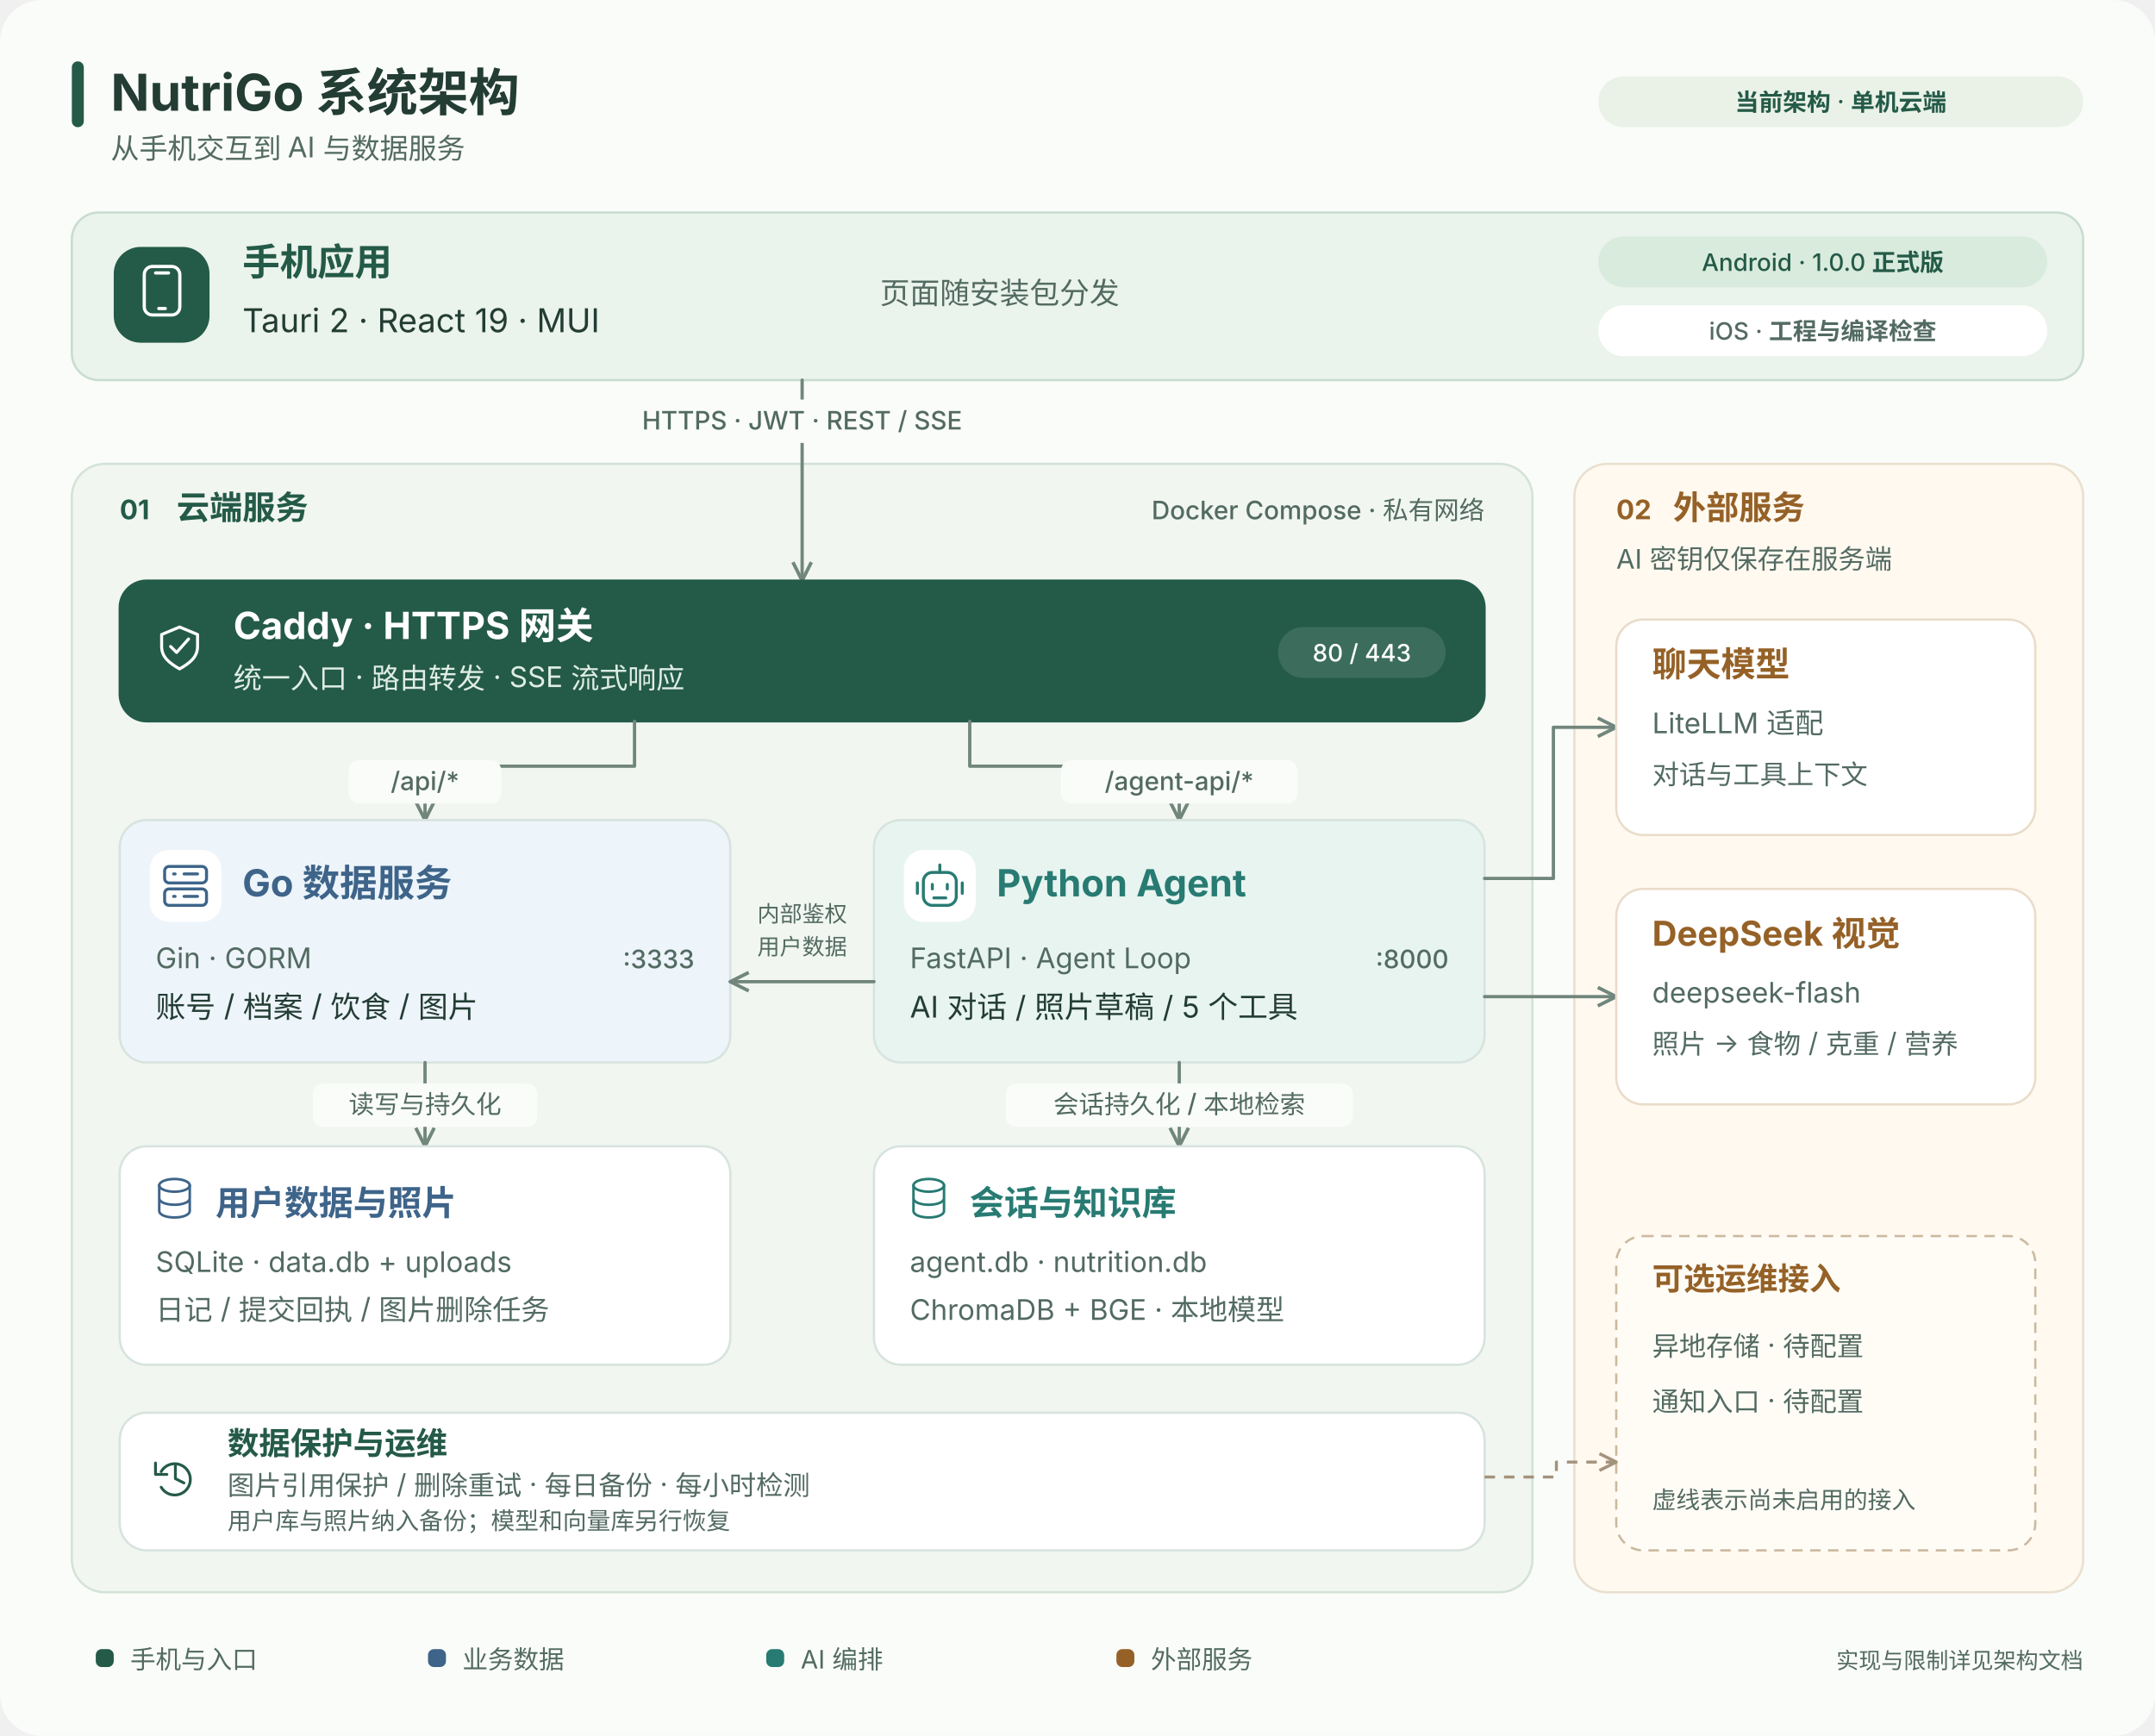
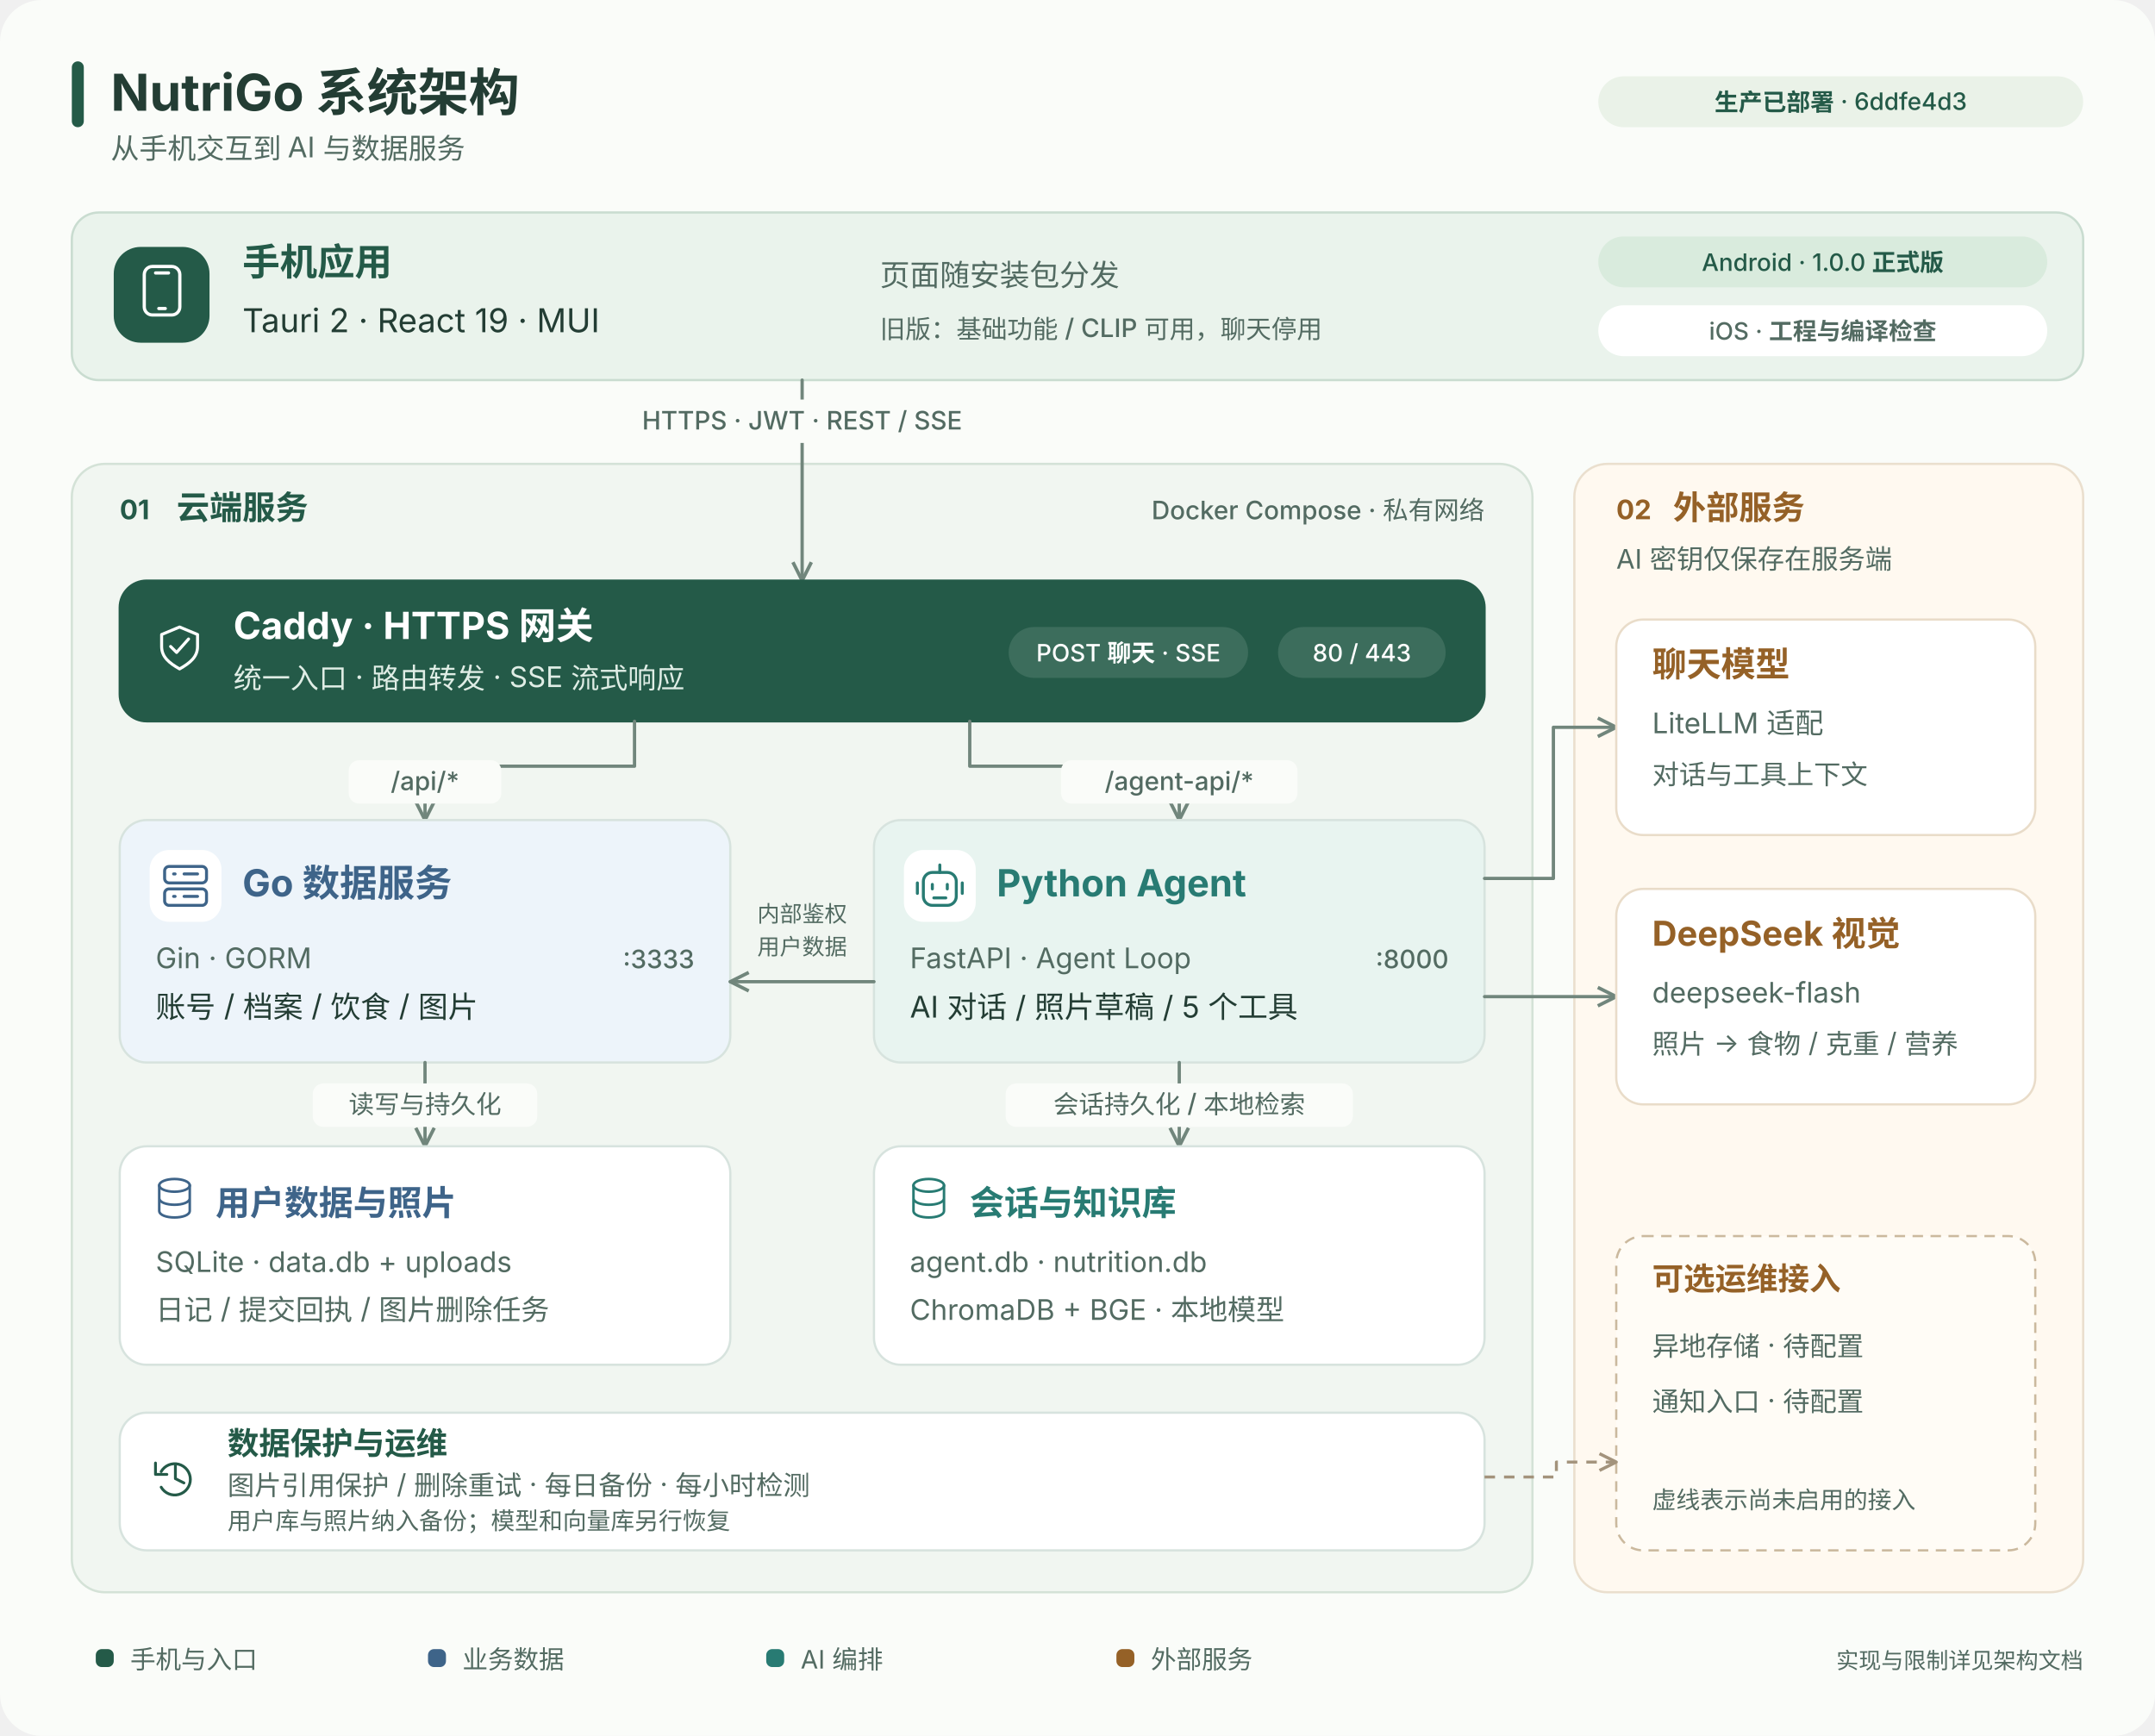
<svg xmlns="http://www.w3.org/2000/svg" width="1440" height="1160" viewBox="0 0 1440 1160" role="img" aria-labelledby="title desc" xml:lang="zh">
  <defs>
    <marker id="arrow" viewBox="0 0 10 10" refX="9" refY="5" markerWidth="7" markerHeight="7" orient="auto-start-reverse">
      <path d="M1 1 9 5 1 9" fill="none" stroke="#71867C" stroke-width="1.5" stroke-linejoin="round" />
    </marker>
    <marker id="optional-arrow" viewBox="0 0 10 10" refX="9" refY="5" markerWidth="7" markerHeight="7" orient="auto">
      <path d="M1 1 9 5 1 9" fill="none" stroke="#A3937C" stroke-width="1.5" stroke-linejoin="round" />
    </marker>
  </defs>
  <style>text { font-family: -apple-system, BlinkMacSystemFont, 'Segoe UI', 'PingFang SC', 'Microsoft YaHei', sans-serif; } .edge { fill:none; stroke:#71867C; stroke-width:2.2; stroke-linejoin:round; stroke-linecap:round; marker-end:url(#arrow); } .optional-edge { fill:none; stroke:#A3937C; stroke-width:2; stroke-dasharray:7 6; stroke-linejoin:round; marker-end:url(#optional-arrow); }</style>
  <rect width="1440" height="1160" rx="28" fill="#FAFCF9" />
  <rect x="48" y="41" width="8" height="44" rx="4" fill="#245A48" stroke="none" stroke-width="1.5" />
  <text x="74" y="74" font-size="34" fill="#233D34" font-weight="700" text-anchor="start">NutriGo 系统架构</text>
  <text x="74" y="106" font-size="19" fill="#536B62" font-weight="400" text-anchor="start">从手机交互到 AI 与数据服务</text>
  <rect x="1068" y="51" width="324" height="34" rx="17" fill="#EAF2E8" stroke="none" stroke-width="1.5" />
-   <text x="1230.0" y="74" font-size="16" fill="#245A48" font-weight="550" text-anchor="middle">当前架构 · 单机云端</text>
+   <text x="1230.0" y="74" font-size="16" fill="#245A48" font-weight="550" text-anchor="middle">生产已部署 · 6ddfe4d3</text>
  <g data-node="app">
    <rect x="48" y="142" width="1344" height="112" rx="18" fill="#EAF3EC" stroke="#C9DCD0" stroke-width="1.5" />
    <rect x="76" y="165" width="64" height="64" rx="18" fill="#245A48" stroke="none" stroke-width="1.5" />
    <g transform="translate(91 177) scale(1.08)" fill="none" stroke="#FFFFFF" stroke-width="2" stroke-linecap="round" stroke-linejoin="round">
      <rect x="5" y="1" width="22" height="30" rx="5" />
      <path d="M12 5h8M14 27h4" />
    </g>
    <text x="162" y="184" font-size="25" fill="#245A48" font-weight="650" text-anchor="start">手机应用</text>
    <text x="162" y="222" font-size="22" fill="#233D34" font-weight="400" text-anchor="start">Tauri 2 · React 19 · MUI</text>
-     <text x="588" y="203" font-size="20" fill="#536B62" font-weight="400" text-anchor="start">页面随安装包分发</text>
+     <text x="588" y="191" font-size="20" fill="#536B62" font-weight="400" text-anchor="start">页面随安装包分发</text>
+     <text x="588" y="226" font-size="17" fill="#536B62" font-weight="500" text-anchor="start">旧版：基础功能 / CLIP 可用，聊天停用</text>
    <rect x="1068" y="158" width="300" height="34" rx="17" fill="#D9EBDD" stroke="none" stroke-width="1.5" />
    <text x="1218.0" y="181" font-size="16" fill="#245A48" font-weight="550" text-anchor="middle">Android · 1.0.0 正式版</text>
    <rect x="1068" y="204" width="300" height="34" rx="17" fill="#FFFFFF" stroke="none" stroke-width="1.5" />
    <text x="1218.0" y="227" font-size="16" fill="#536B62" font-weight="550" text-anchor="middle">iOS · 工程与编译检查</text>
  </g>
  <rect x="48" y="310" width="976" height="754" rx="22" fill="#F1F6F1" stroke="#D4E2D7" stroke-width="1.5" />
  <rect x="1052" y="310" width="340" height="754" rx="22" fill="#FFF9F0" stroke="#EADFCE" stroke-width="1.5" />
  <text x="80" y="347" font-size="18" fill="#245A48" font-weight="700" text-anchor="start">01</text>
  <text x="118" y="347" font-size="22" fill="#245A48" font-weight="650" text-anchor="start">云端服务</text>
  <text x="992" y="347" font-size="17" fill="#536B62" font-weight="500" text-anchor="end">Docker Compose · 私有网络</text>
  <text x="1080" y="347" font-size="18" fill="#956127" font-weight="700" text-anchor="start">02</text>
  <text x="1118" y="347" font-size="22" fill="#956127" font-weight="650" text-anchor="start">外部服务</text>
  <text x="1080" y="380" font-size="18" fill="#536B62" font-weight="400" text-anchor="start">AI 密钥仅保存在服务端</text>
  <path class="edge" d="M536 254 V388" />
  <rect x="402.0" y="267" width="268" height="29" rx="7" fill="#FAFCF9" stroke="none" stroke-width="1.5" />
  <text x="536" y="287" font-size="17" fill="#536B62" font-weight="500" text-anchor="middle">HTTPS · JWT · REST / SSE</text>
  <g data-node="gateway">
    <rect x="80" y="388" width="912" height="94" rx="18" fill="#245A48" stroke="#245A48" stroke-width="1.5" />
    <g transform="translate(104 417) scale(1)" fill="none" stroke="#FFFFFF" stroke-width="2" stroke-linecap="round" stroke-linejoin="round">
      <path d="M16 2 28 7v8c0 7-5 11-12 15C9 26 4 22 4 15V7Z" />
      <path d="m10 15 4 4 8-9" />
    </g>
    <text x="156" y="427" font-size="25" fill="#FFFFFF" font-weight="650" text-anchor="start">Caddy · HTTPS 网关</text>
    <text x="156" y="460" font-size="19" fill="#DFEDE5" font-weight="400" text-anchor="start">统一入口 · 路由转发 · SSE 流式响应</text>
+     <rect x="674" y="419" width="160" height="34" rx="17" fill="#3C6D5C" stroke="none" stroke-width="1.5" />
+     <text x="754.0" y="442" font-size="16" fill="#FFFFFF" font-weight="550" text-anchor="middle">POST 聊天 · SSE</text>
    <rect x="854" y="419" width="112" height="34" rx="17" fill="#3C6D5C" stroke="none" stroke-width="1.5" />
    <text x="910.0" y="442" font-size="16" fill="#FFFFFF" font-weight="550" text-anchor="middle">80 / 443</text>
  </g>
  <path class="edge" d="M424 482 V512 H284 V548" />
  <path class="edge" d="M648 482 V512 H788 V548" />
  <rect x="233.0" y="508" width="102" height="29" rx="7" fill="#FAFCF9" stroke="none" stroke-width="1.5" />
  <text x="284" y="528" font-size="17" fill="#536B62" font-weight="500" text-anchor="middle">/api/*</text>
  <rect x="709.0" y="508" width="158" height="29" rx="7" fill="#FAFCF9" stroke="none" stroke-width="1.5" />
  <text x="788" y="528" font-size="17" fill="#536B62" font-weight="500" text-anchor="middle">/agent-api/*</text>
  <g data-node="go">
    <rect x="80" y="548" width="408" height="162" rx="18" fill="#EDF4FA" stroke="#D7E3DE" stroke-width="1.5" />
    <rect x="100" y="568" width="48" height="48" rx="13" fill="#FFFFFF" stroke="none" stroke-width="1.5" />
    <g transform="translate(108 576) scale(1)" fill="none" stroke="#3E6489" stroke-width="2" stroke-linecap="round" stroke-linejoin="round">
      <rect x="2" y="3" width="28" height="11" rx="3" />
      <rect x="2" y="18" width="28" height="11" rx="3" />
      <path d="M8 8h1m6 0h9M8 23h1m6 0h9" />
    </g>
    <text x="162" y="599" font-size="25" fill="#3E6489" font-weight="650" text-anchor="start">Go 数据服务</text>
    <text x="104" y="647" font-size="19" fill="#536B62" font-weight="400" text-anchor="start">Gin · GORM</text>
    <text x="104" y="680" font-size="20" fill="#233D34" font-weight="400" text-anchor="start">账号 / 档案 / 饮食 / 图片</text>
    <text x="464" y="647" font-size="17" fill="#536B62" font-weight="500" text-anchor="end">:3333</text>
  </g>
  <g data-node="agent">
    <rect x="584" y="548" width="408" height="162" rx="18" fill="#E8F4F0" stroke="#D7E3DE" stroke-width="1.5" />
    <rect x="604" y="568" width="48" height="48" rx="13" fill="#FFFFFF" stroke="none" stroke-width="1.5" />
    <g transform="translate(612 576) scale(1)" fill="none" stroke="#287B73" stroke-width="2" stroke-linecap="round" stroke-linejoin="round">
      <rect x="5" y="7" width="22" height="22" rx="6" />
      <path d="M16 2v5M11 15v3m10-3v3m-9 6h8M1 14v7m30-7v7" />
    </g>
    <text x="666" y="599" font-size="25" fill="#287B73" font-weight="650" text-anchor="start">Python Agent</text>
    <text x="608" y="647" font-size="19" fill="#536B62" font-weight="400" text-anchor="start">FastAPI · Agent Loop</text>
    <text x="608" y="680" font-size="20" fill="#233D34" font-weight="400" text-anchor="start">AI 对话 / 照片草稿 / 5 个工具</text>
    <text x="968" y="647" font-size="17" fill="#536B62" font-weight="500" text-anchor="end">:8000</text>
  </g>
  <text x="536" y="616" font-size="15" fill="#536B62" font-weight="500" text-anchor="middle">内部鉴权</text>
  <text x="536" y="638" font-size="15" fill="#536B62" font-weight="500" text-anchor="middle">用户数据</text>
  <path class="edge" d="M584 656 H488" />
  <path class="edge" d="M284 710 V766" />
  <path class="edge" d="M788 710 V766" />
  <rect x="209.0" y="724" width="150" height="29" rx="7" fill="#FAFCF9" stroke="none" stroke-width="1.5" />
  <text x="284" y="744" font-size="17" fill="#536B62" font-weight="500" text-anchor="middle">读写与持久化</text>
  <rect x="672.0" y="724" width="232" height="29" rx="7" fill="#FAFCF9" stroke="none" stroke-width="1.5" />
  <text x="788" y="744" font-size="17" fill="#536B62" font-weight="500" text-anchor="middle">会话持久化 / 本地检索</text>
  <g data-node="business-data">
    <rect x="80" y="766" width="408" height="146" rx="18" fill="#FFFFFF" stroke="#D7E3DE" stroke-width="1.5" />
    <g transform="translate(103 787) scale(0.85)" fill="none" stroke="#3E6489" stroke-width="2" stroke-linecap="round" stroke-linejoin="round">
      <ellipse cx="16" cy="6" rx="12" ry="5" />
      <path d="M4 6v20c0 7 24 7 24 0V6M4 16c0 7 24 7 24 0" />
    </g>
    <text x="144" y="812" font-size="23" fill="#3E6489" font-weight="650" text-anchor="start">用户数据与照片</text>
    <text x="104" y="850" font-size="19" fill="#536B62" font-weight="400" text-anchor="start">SQLite · data.db + uploads</text>
    <text x="104" y="882" font-size="19" fill="#536B62" font-weight="400" text-anchor="start">日记 / 提交回执 / 图片删除任务</text>
  </g>
  <g data-node="agent-data">
    <rect x="584" y="766" width="408" height="146" rx="18" fill="#FFFFFF" stroke="#D7E3DE" stroke-width="1.5" />
    <g transform="translate(607 787) scale(0.85)" fill="none" stroke="#287B73" stroke-width="2" stroke-linecap="round" stroke-linejoin="round">
      <ellipse cx="16" cy="6" rx="12" ry="5" />
      <path d="M4 6v20c0 7 24 7 24 0V6M4 16c0 7 24 7 24 0" />
    </g>
    <text x="648" y="812" font-size="23" fill="#287B73" font-weight="650" text-anchor="start">会话与知识库</text>
    <text x="608" y="850" font-size="19" fill="#536B62" font-weight="400" text-anchor="start">agent.db · nutrition.db</text>
    <text x="608" y="882" font-size="19" fill="#536B62" font-weight="400" text-anchor="start">ChromaDB + BGE · 本地模型</text>
  </g>
  <path class="edge" d="M992 587 H1038 V486 H1080" />
  <path class="edge" d="M992 666 H1080" />
  <g data-node="chat-provider">
    <rect x="1080" y="414" width="280" height="144" rx="18" fill="#FFFFFF" stroke="#E9DCC9" stroke-width="1.5" />
    <text x="1104" y="452" font-size="23" fill="#956127" font-weight="650" text-anchor="start">聊天模型</text>
    <text x="1104" y="490" font-size="19" fill="#536B62" font-weight="400" text-anchor="start">LiteLLM 适配</text>
    <text x="1104" y="524" font-size="18" fill="#536B62" font-weight="400" text-anchor="start">对话与工具上下文</text>
  </g>
  <g data-node="vision-provider">
    <rect x="1080" y="594" width="280" height="144" rx="18" fill="#FFFFFF" stroke="#E9DCC9" stroke-width="1.5" />
    <text x="1104" y="632" font-size="23" fill="#956127" font-weight="650" text-anchor="start">DeepSeek 视觉</text>
    <text x="1104" y="670" font-size="19" fill="#536B62" font-weight="400" text-anchor="start">deepseek-flash</text>
    <text x="1104" y="704" font-size="18" fill="#536B62" font-weight="400" text-anchor="start">照片 → 食物 / 克重 / 营养</text>
  </g>
  <g data-node="operations">
    <rect x="80" y="944" width="912" height="92" rx="18" fill="#FFFFFF" stroke="#D7E3DE" stroke-width="1.5" />
    <g transform="translate(102 971) scale(0.95)" fill="none" stroke="#245A48" stroke-width="2" stroke-linecap="round" stroke-linejoin="round">
      <path d="M6 13a11 11 0 1 1 0 11M2 7v8h8M16 9v9l6 3" />
    </g>
    <text x="152" y="972" font-size="21" fill="#245A48" font-weight="650" text-anchor="start">数据保护与运维</text>
    <text x="152" y="999" font-size="18" fill="#536B62" font-weight="400" text-anchor="start">图片引用保护 / 删除重试 · 每日备份 · 每小时检测</text>
    <text x="152" y="1022" font-size="16" fill="#536B62" font-weight="400" text-anchor="start">用户库与照片纳入备份；模型和向量库另行恢复</text>
  </g>
  <g data-node="optional">
    <rect x="1080" y="826" width="280" height="210" rx="18" fill="#FFFCF6" stroke="#CBB99E" stroke-width="1.5" stroke-dasharray="7 5" />
    <text x="1104" y="862" font-size="21" fill="#956127" font-weight="650" text-anchor="start">可选运维接入</text>
    <text x="1104" y="906" font-size="18" fill="#536B62" font-weight="400" text-anchor="start">异地存储 · 待配置</text>
    <text x="1104" y="943" font-size="18" fill="#536B62" font-weight="400" text-anchor="start">通知入口 · 待配置</text>
    <text x="1104" y="1008" font-size="16" fill="#536B62" font-weight="400" text-anchor="start">虚线表示尚未启用的接入</text>
  </g>
  <path class="optional-edge" d="M992 987 H1040 V977 H1080" />
  <rect x="64" y="1102" width="12" height="12" rx="4" fill="#245A48" stroke="none" stroke-width="1.5" />
  <text x="87" y="1115" font-size="17" fill="#536B62" font-weight="400" text-anchor="start">手机与入口</text>
  <rect x="286" y="1102" width="12" height="12" rx="4" fill="#3E6489" stroke="none" stroke-width="1.5" />
  <text x="309" y="1115" font-size="17" fill="#536B62" font-weight="400" text-anchor="start">业务数据</text>
  <rect x="512" y="1102" width="12" height="12" rx="4" fill="#287B73" stroke="none" stroke-width="1.5" />
  <text x="535" y="1115" font-size="17" fill="#536B62" font-weight="400" text-anchor="start">AI 编排</text>
  <rect x="746" y="1102" width="12" height="12" rx="4" fill="#956127" stroke="none" stroke-width="1.5" />
  <text x="769" y="1115" font-size="17" fill="#536B62" font-weight="400" text-anchor="start">外部服务</text>
  <text x="1392" y="1115" font-size="15" fill="#536B62" font-weight="400" text-anchor="end">实现与限制详见架构文档</text>
</svg>
